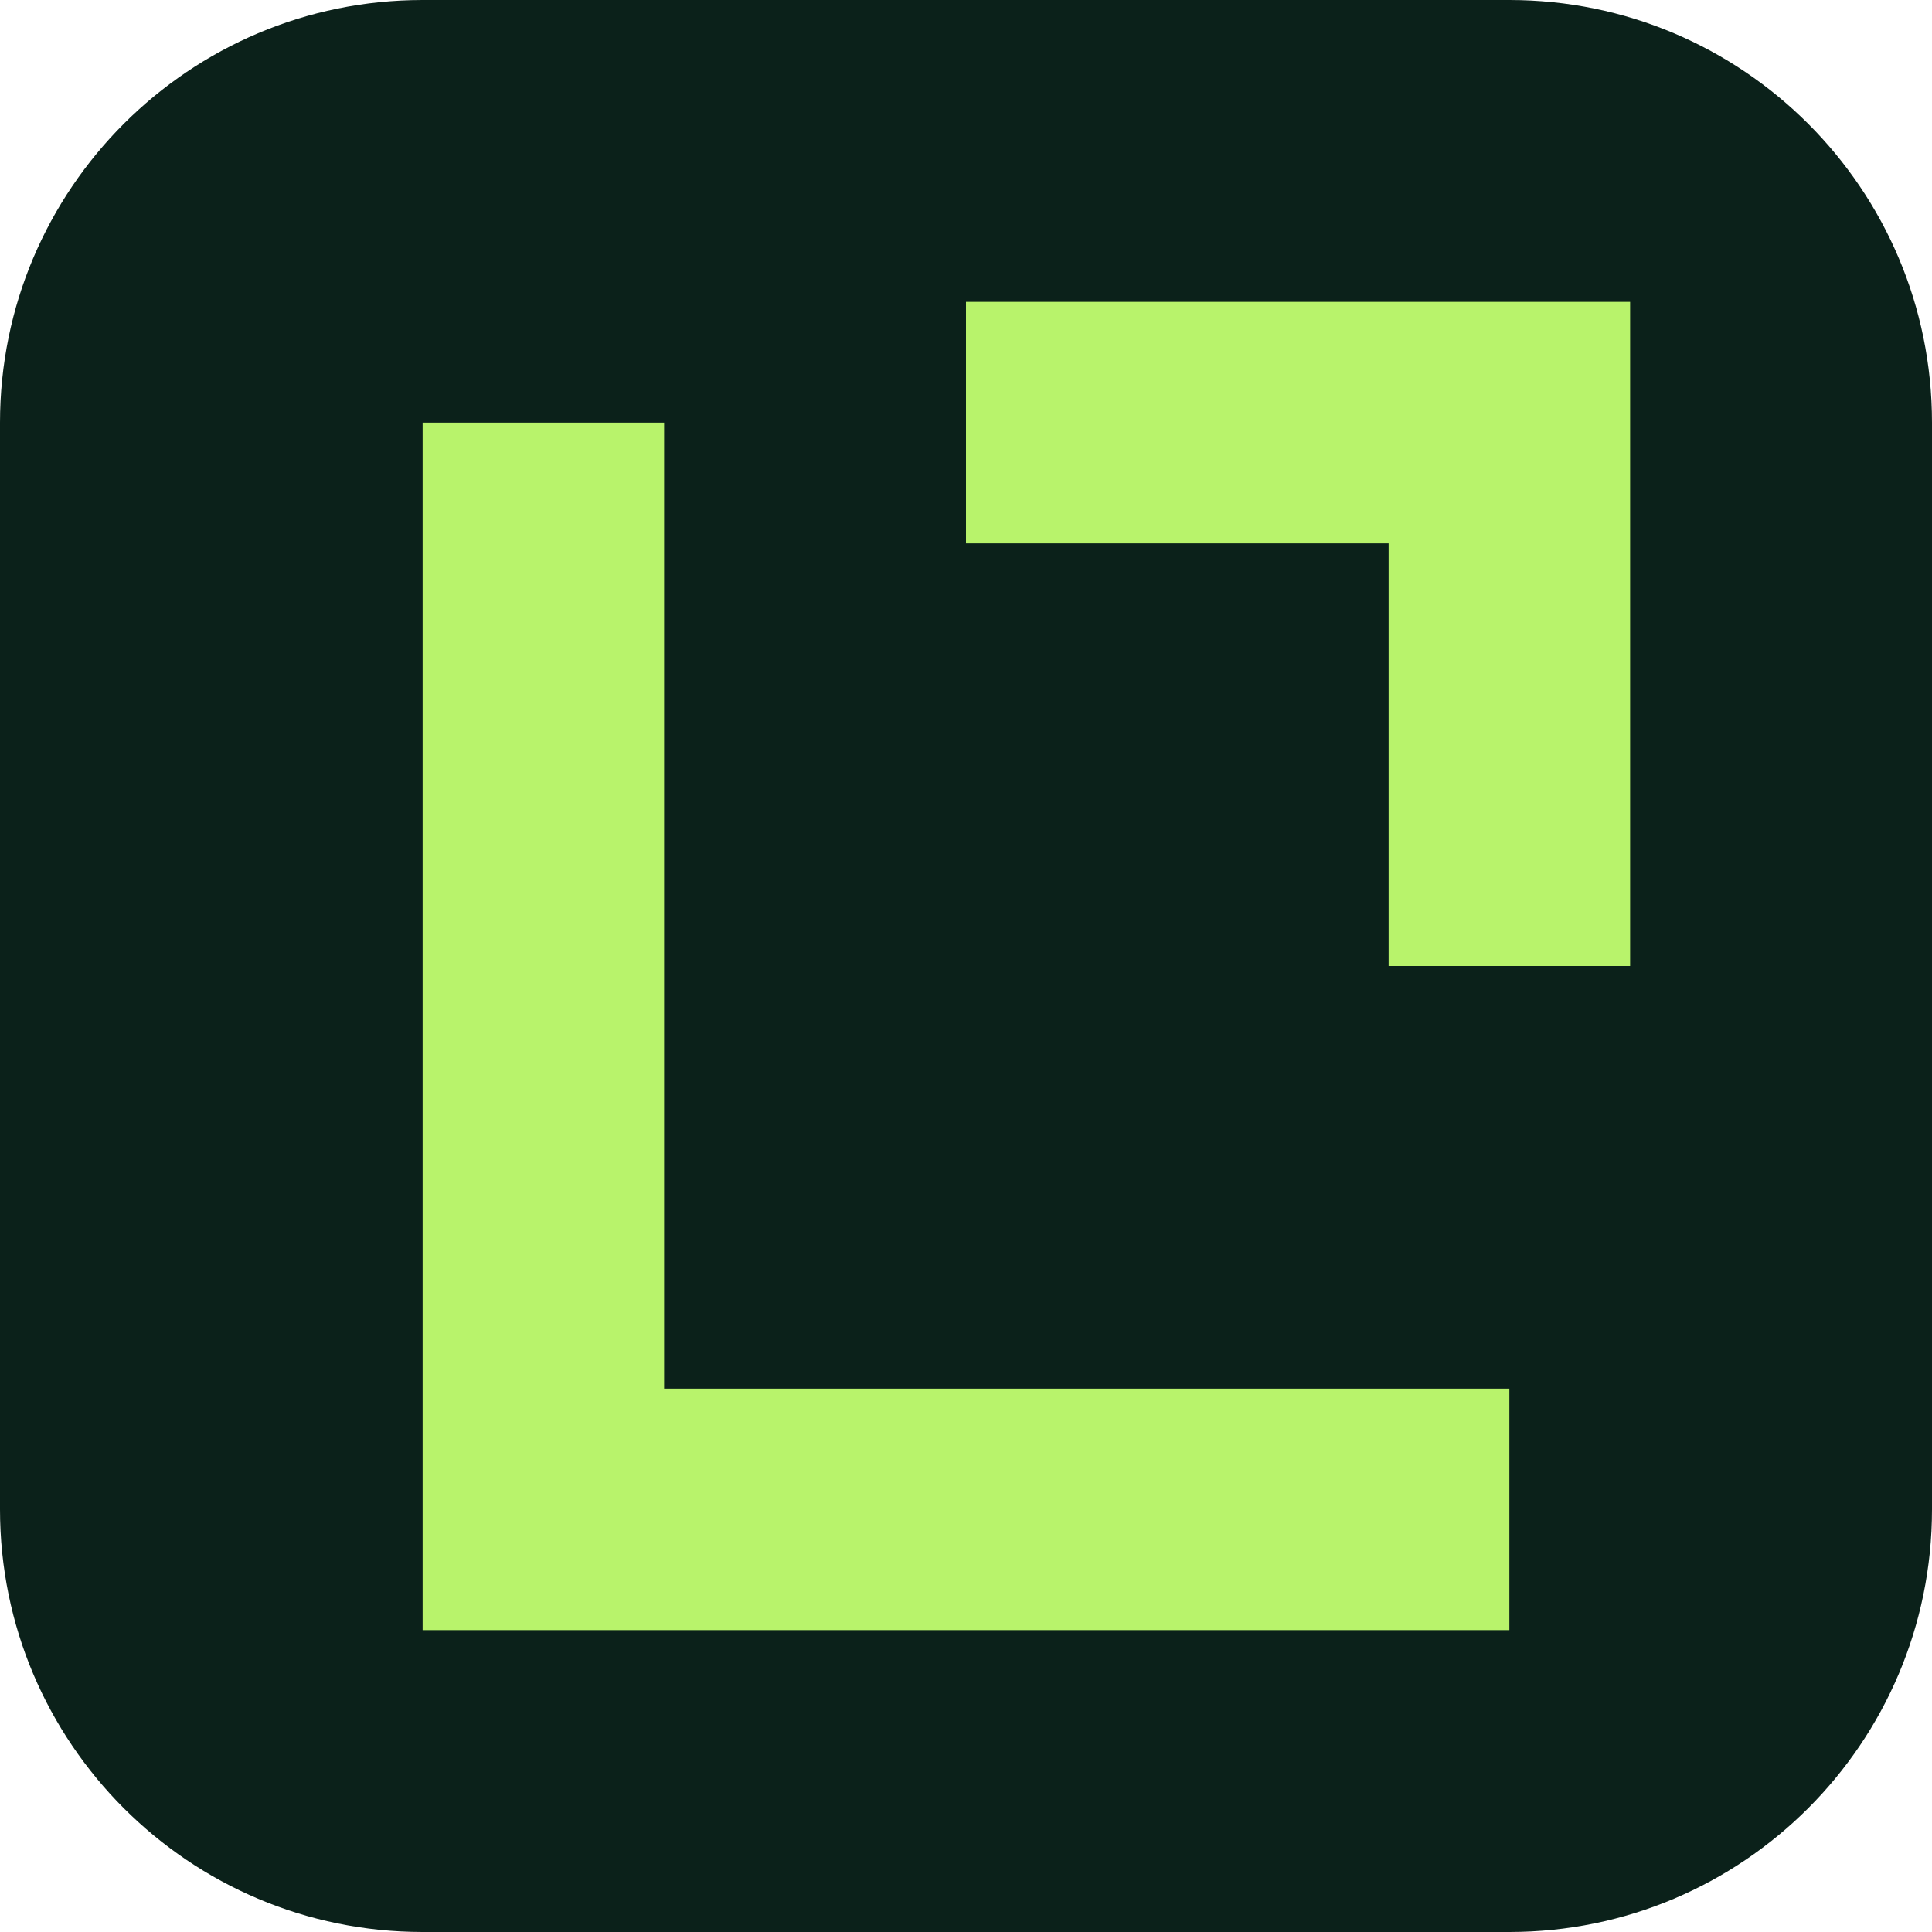
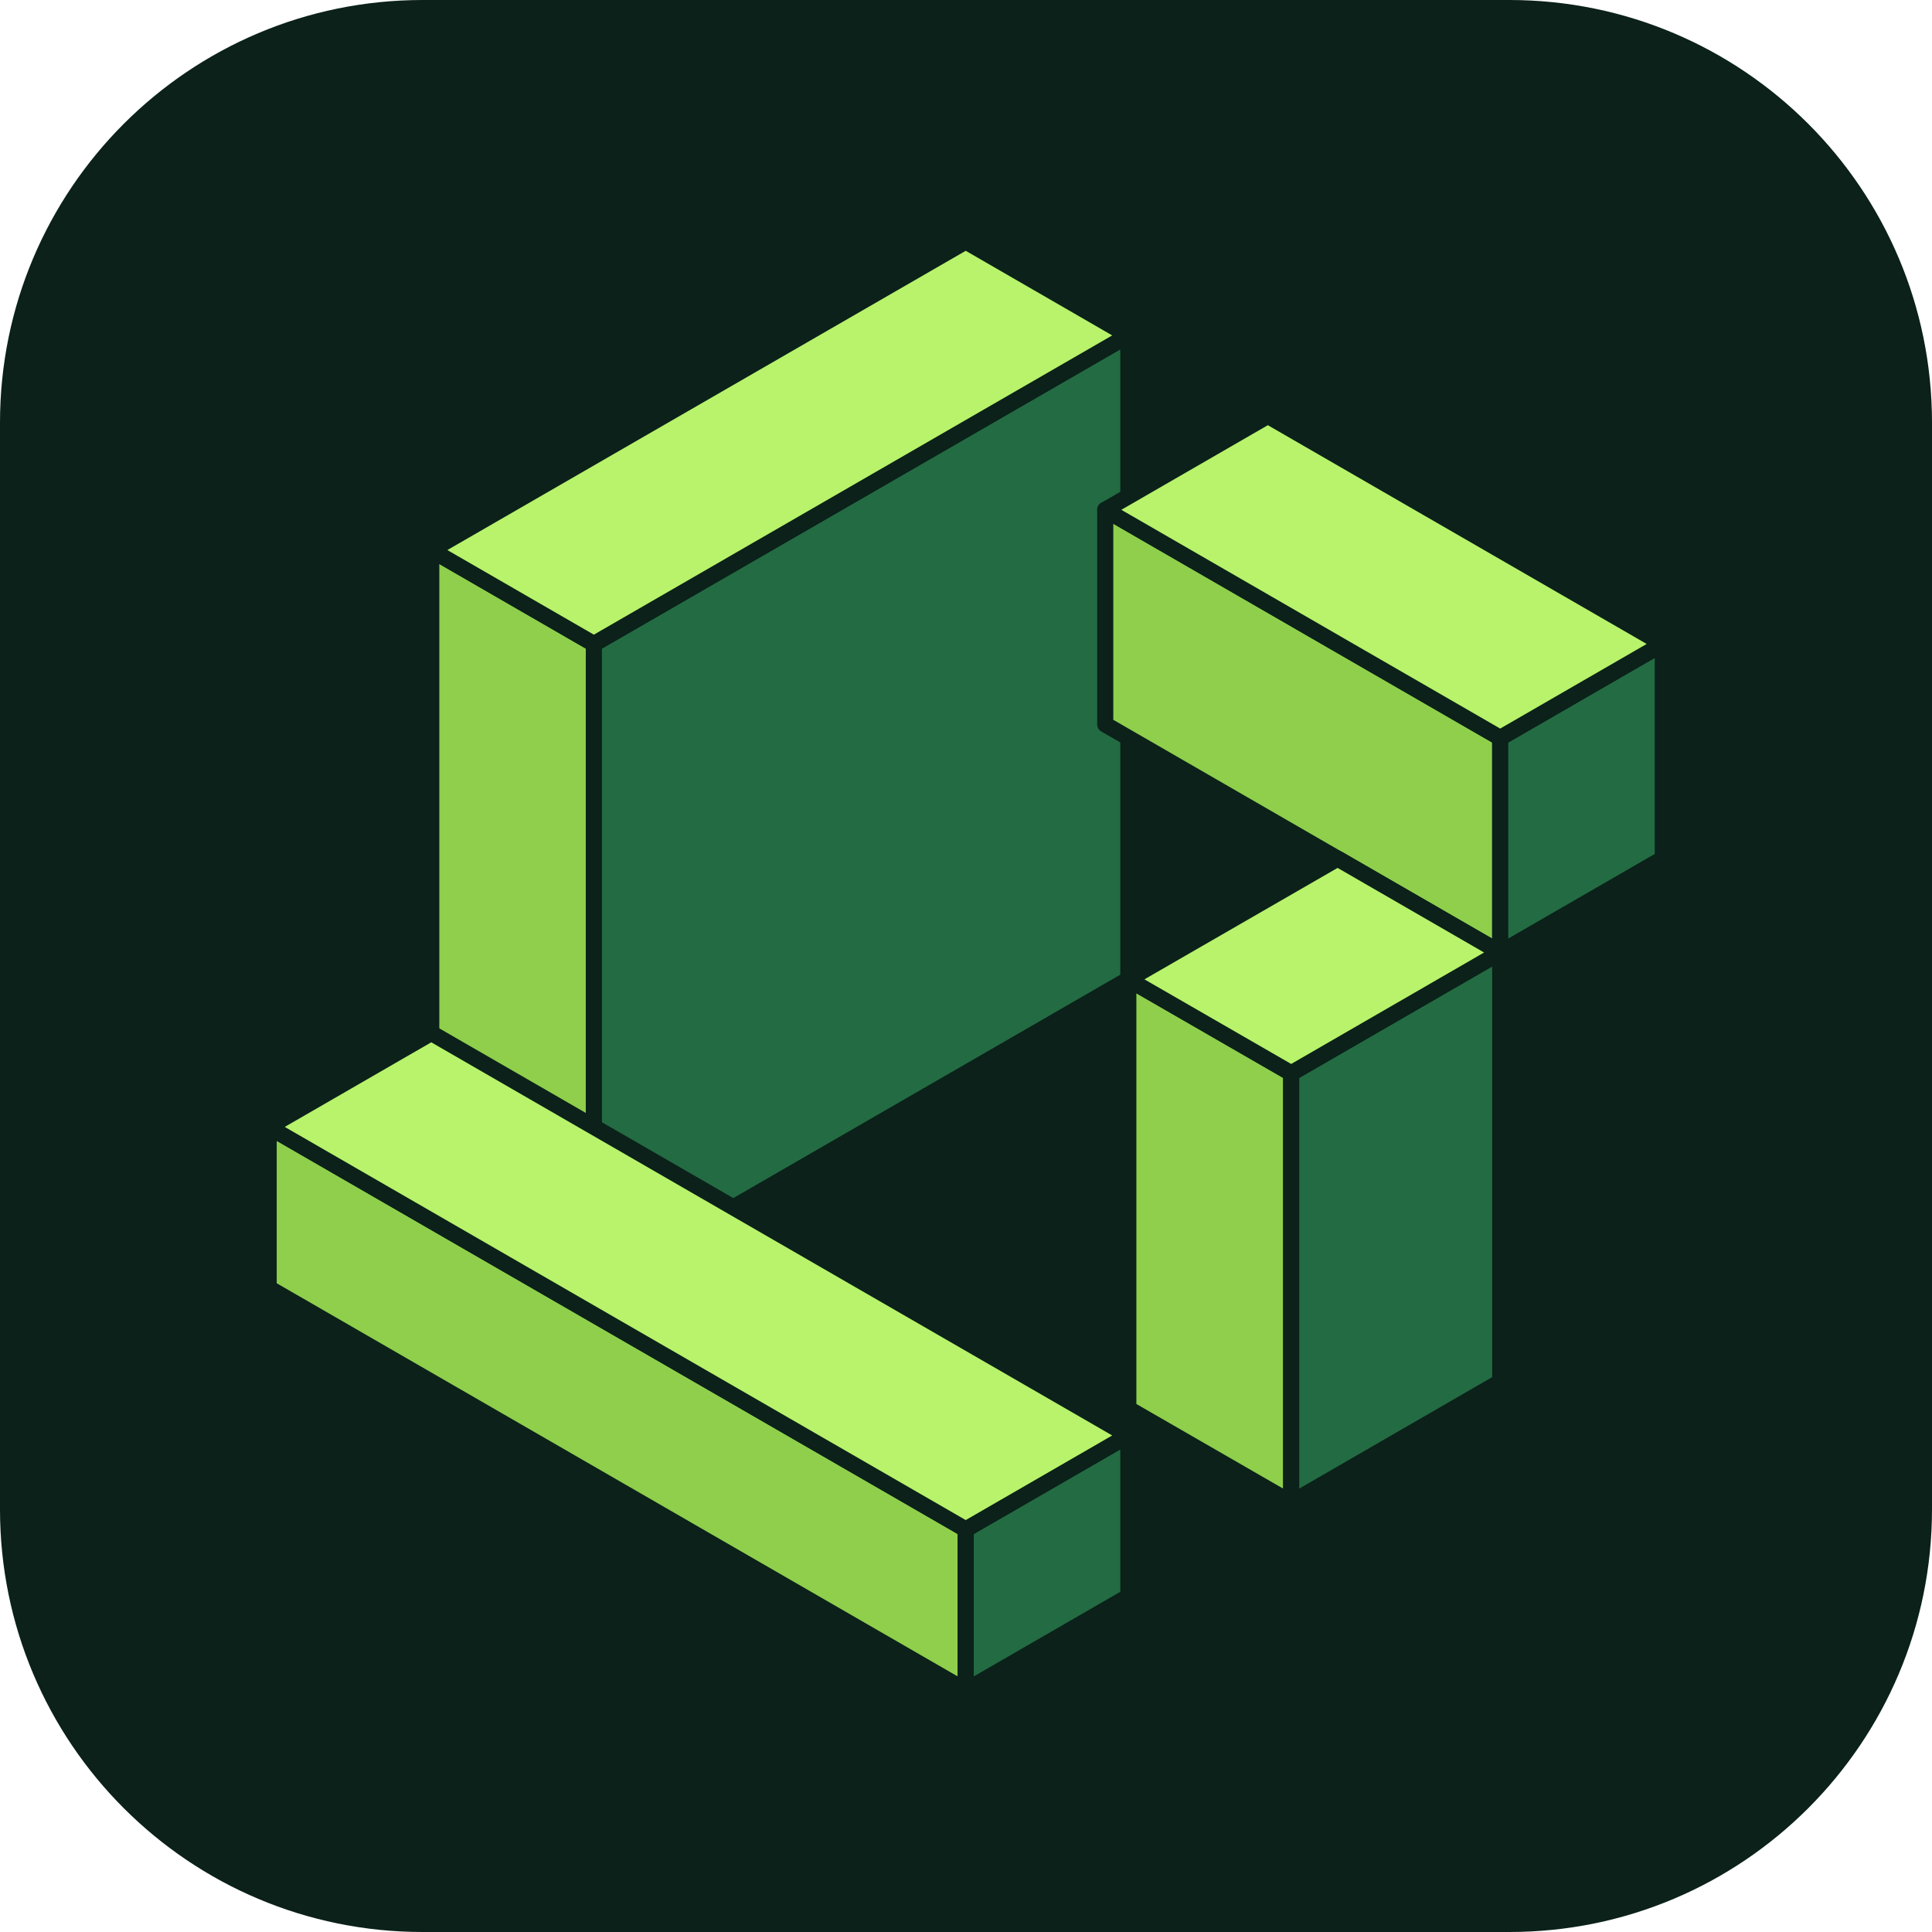
<svg xmlns="http://www.w3.org/2000/svg" viewBox="0 0 32 32">
  <rect width="32" height="32" rx="7" fill="#0b211a" />
-   <path d="M9 7v18h16M16 7h9v9" fill="none" stroke="#b8f36b" stroke-width="4" />
+   <g transform="translate(4.45 4.00) scale(0.4444)" stroke="#0b211a" stroke-width="0.6" stroke-linejoin="round">
+     <path d="M6.06 35.50L12.12 39.00L12.12 15.00L6.06 11.50Z" fill="#8fcf4c" />
+     <path d="M32.04 27.50L12.12 39.00L12.12 15.00L32.04 3.50Z" fill="#236b42" />
+     <path d="M25.98 0.00L32.04 3.50L12.12 15.00L6.06 11.50Z" fill="#b8f36b" />
+     <path d="M31.18 18.00L45.90 26.50L45.90 18.50L31.18 10.00Z" fill="#8fcf4c" />
+     <path d="M51.96 23.00L45.90 26.50L45.90 18.50L51.96 15.00Z" fill="#236b42" />
+     <path d="M37.24 6.50L51.96 15.00L45.90 18.50L31.18 10.00Z" fill="#b8f36b" />
+     <path d="M32.04 43.50L38.11 47.00L38.11 31.00L32.04 27.50Z" fill="#8fcf4c" />
+     <path d="M45.90 42.50L38.11 47.00L38.11 31.00L45.90 26.50Z" fill="#236b42" />
+     <path d="M39.84 23.00L45.90 26.50L38.11 31.00L32.04 27.50Z" fill="#b8f36b" />
+     <path d="M0.00 39.00L25.98 54.00L25.98 48.00L0.00 33.00Z" fill="#8fcf4c" />
+     <path d="M32.04 50.50L25.98 54.00L25.98 48.00L32.04 44.50Z" fill="#236b42" />
+     <path d="M6.06 29.50L32.04 44.50L25.98 48.00L0.00 33.00Z" fill="#b8f36b" />
+   </g>
</svg>
